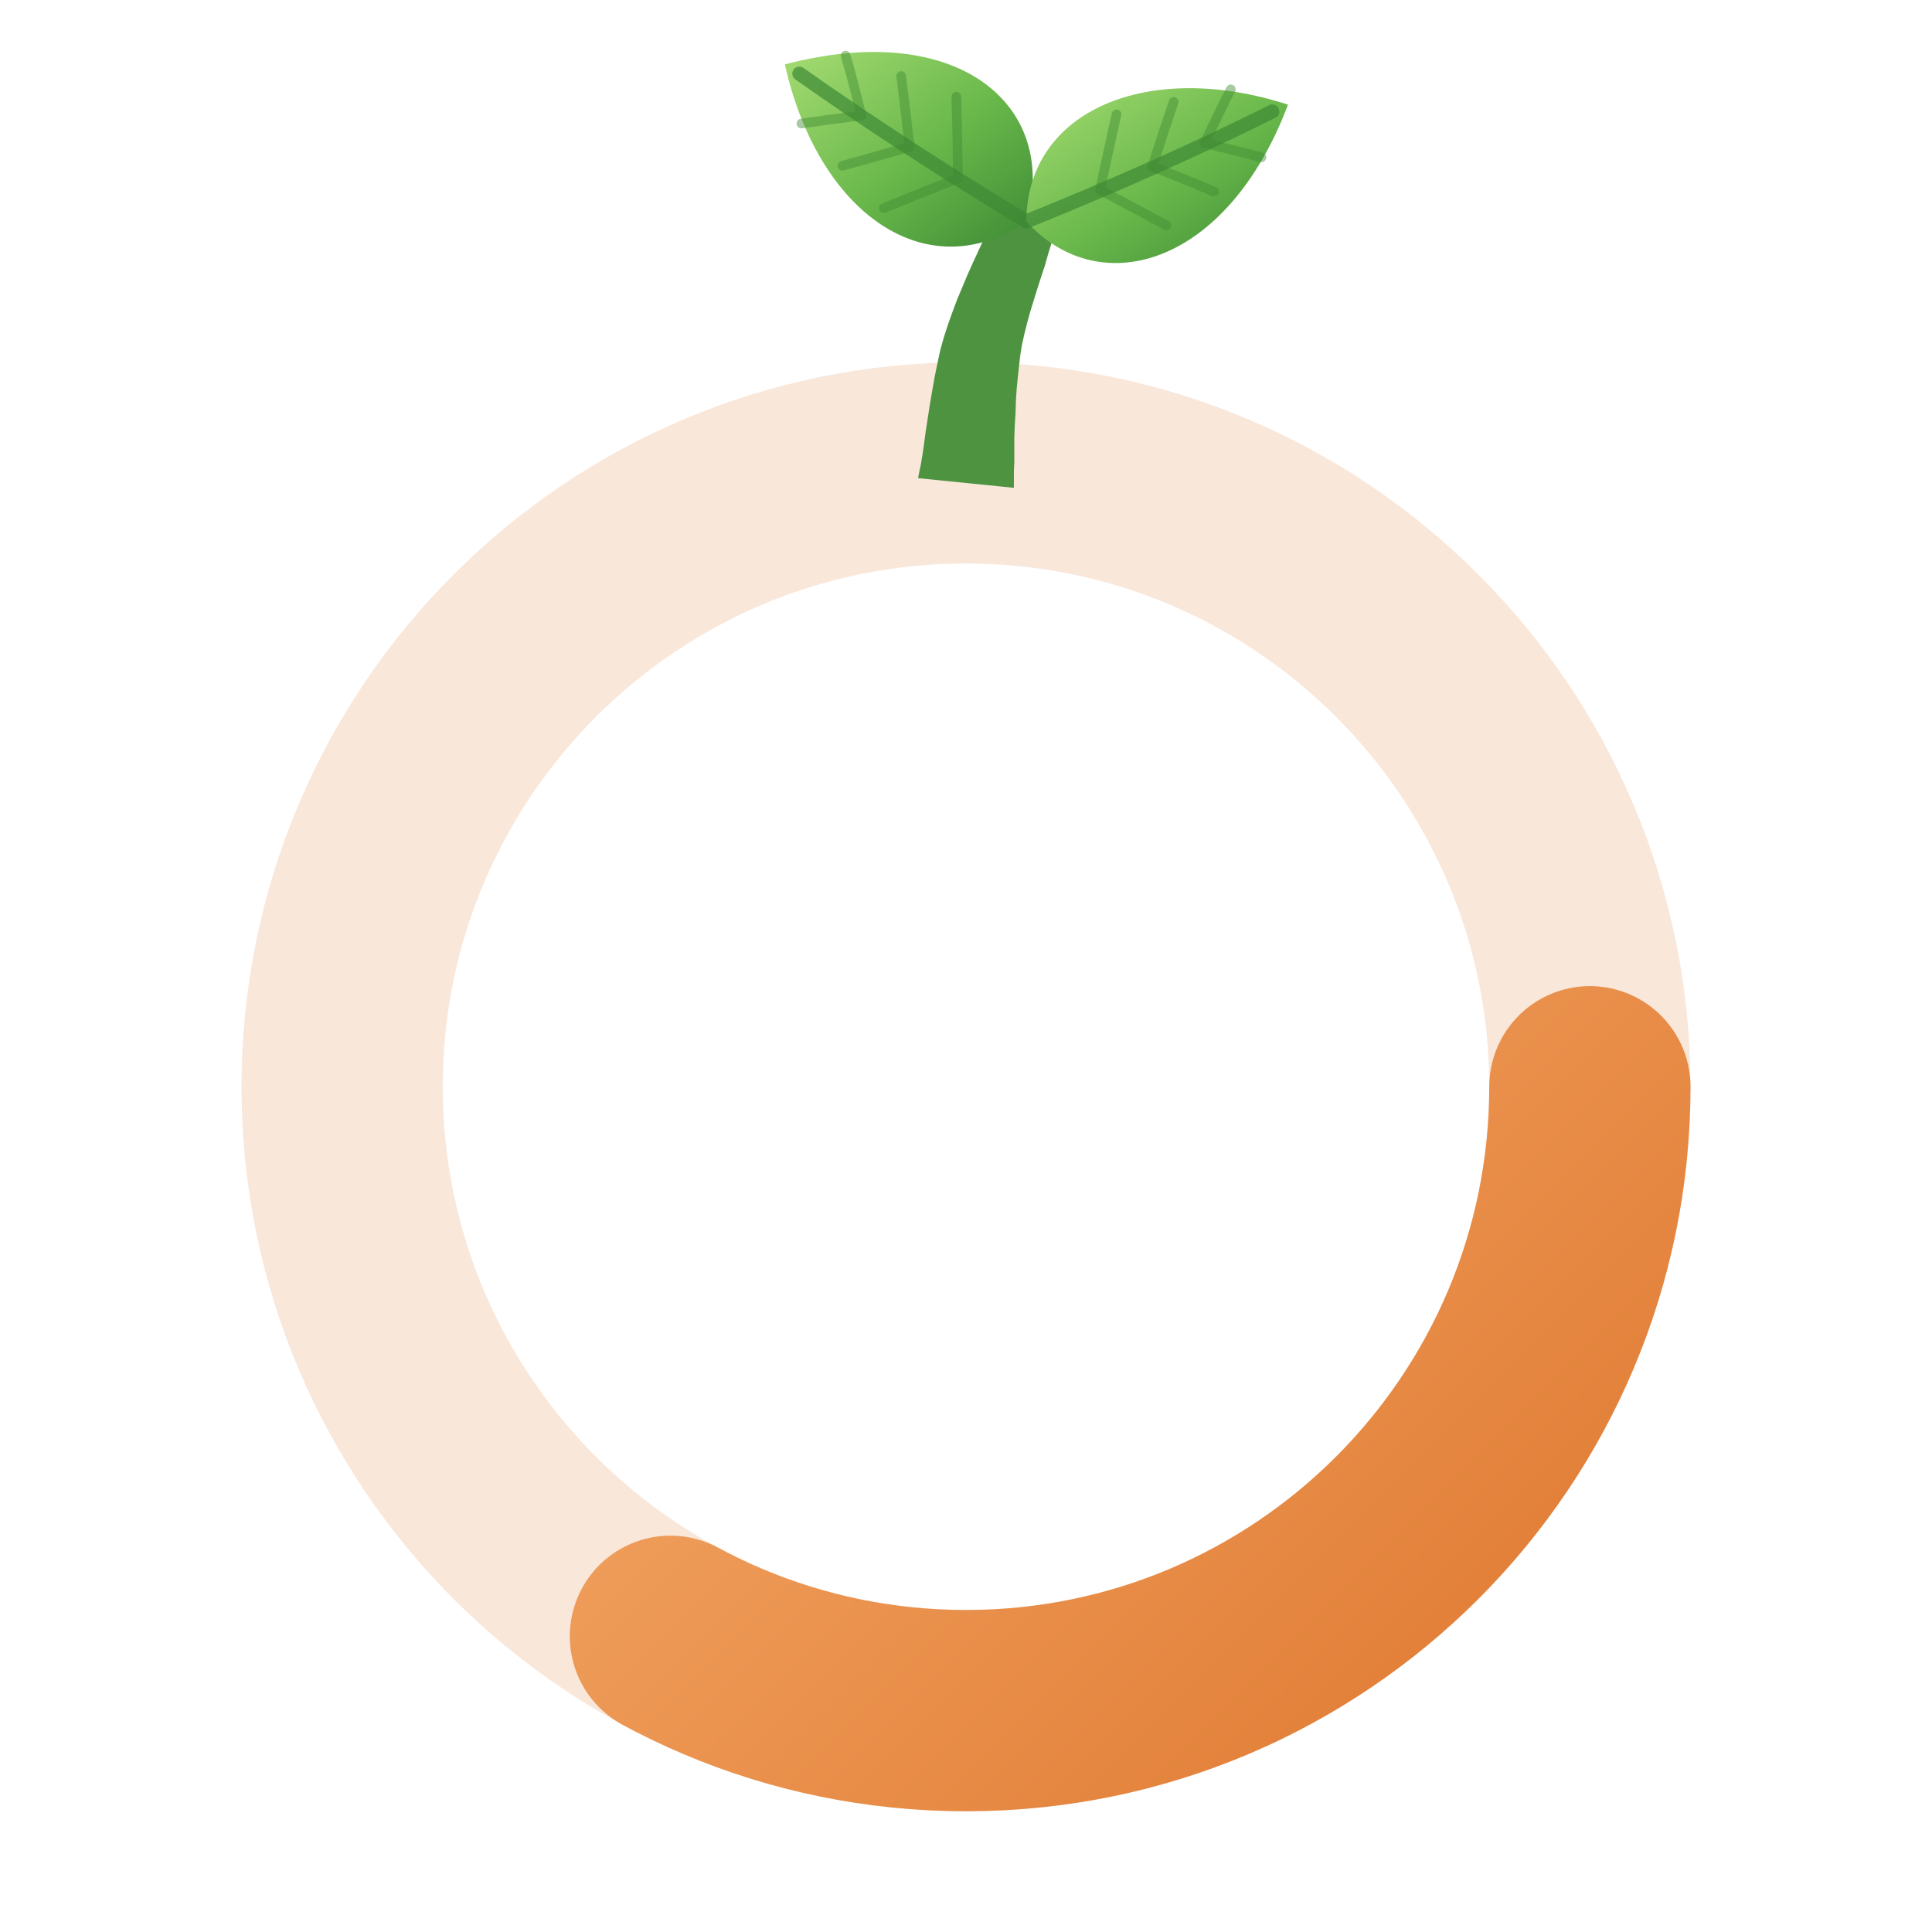
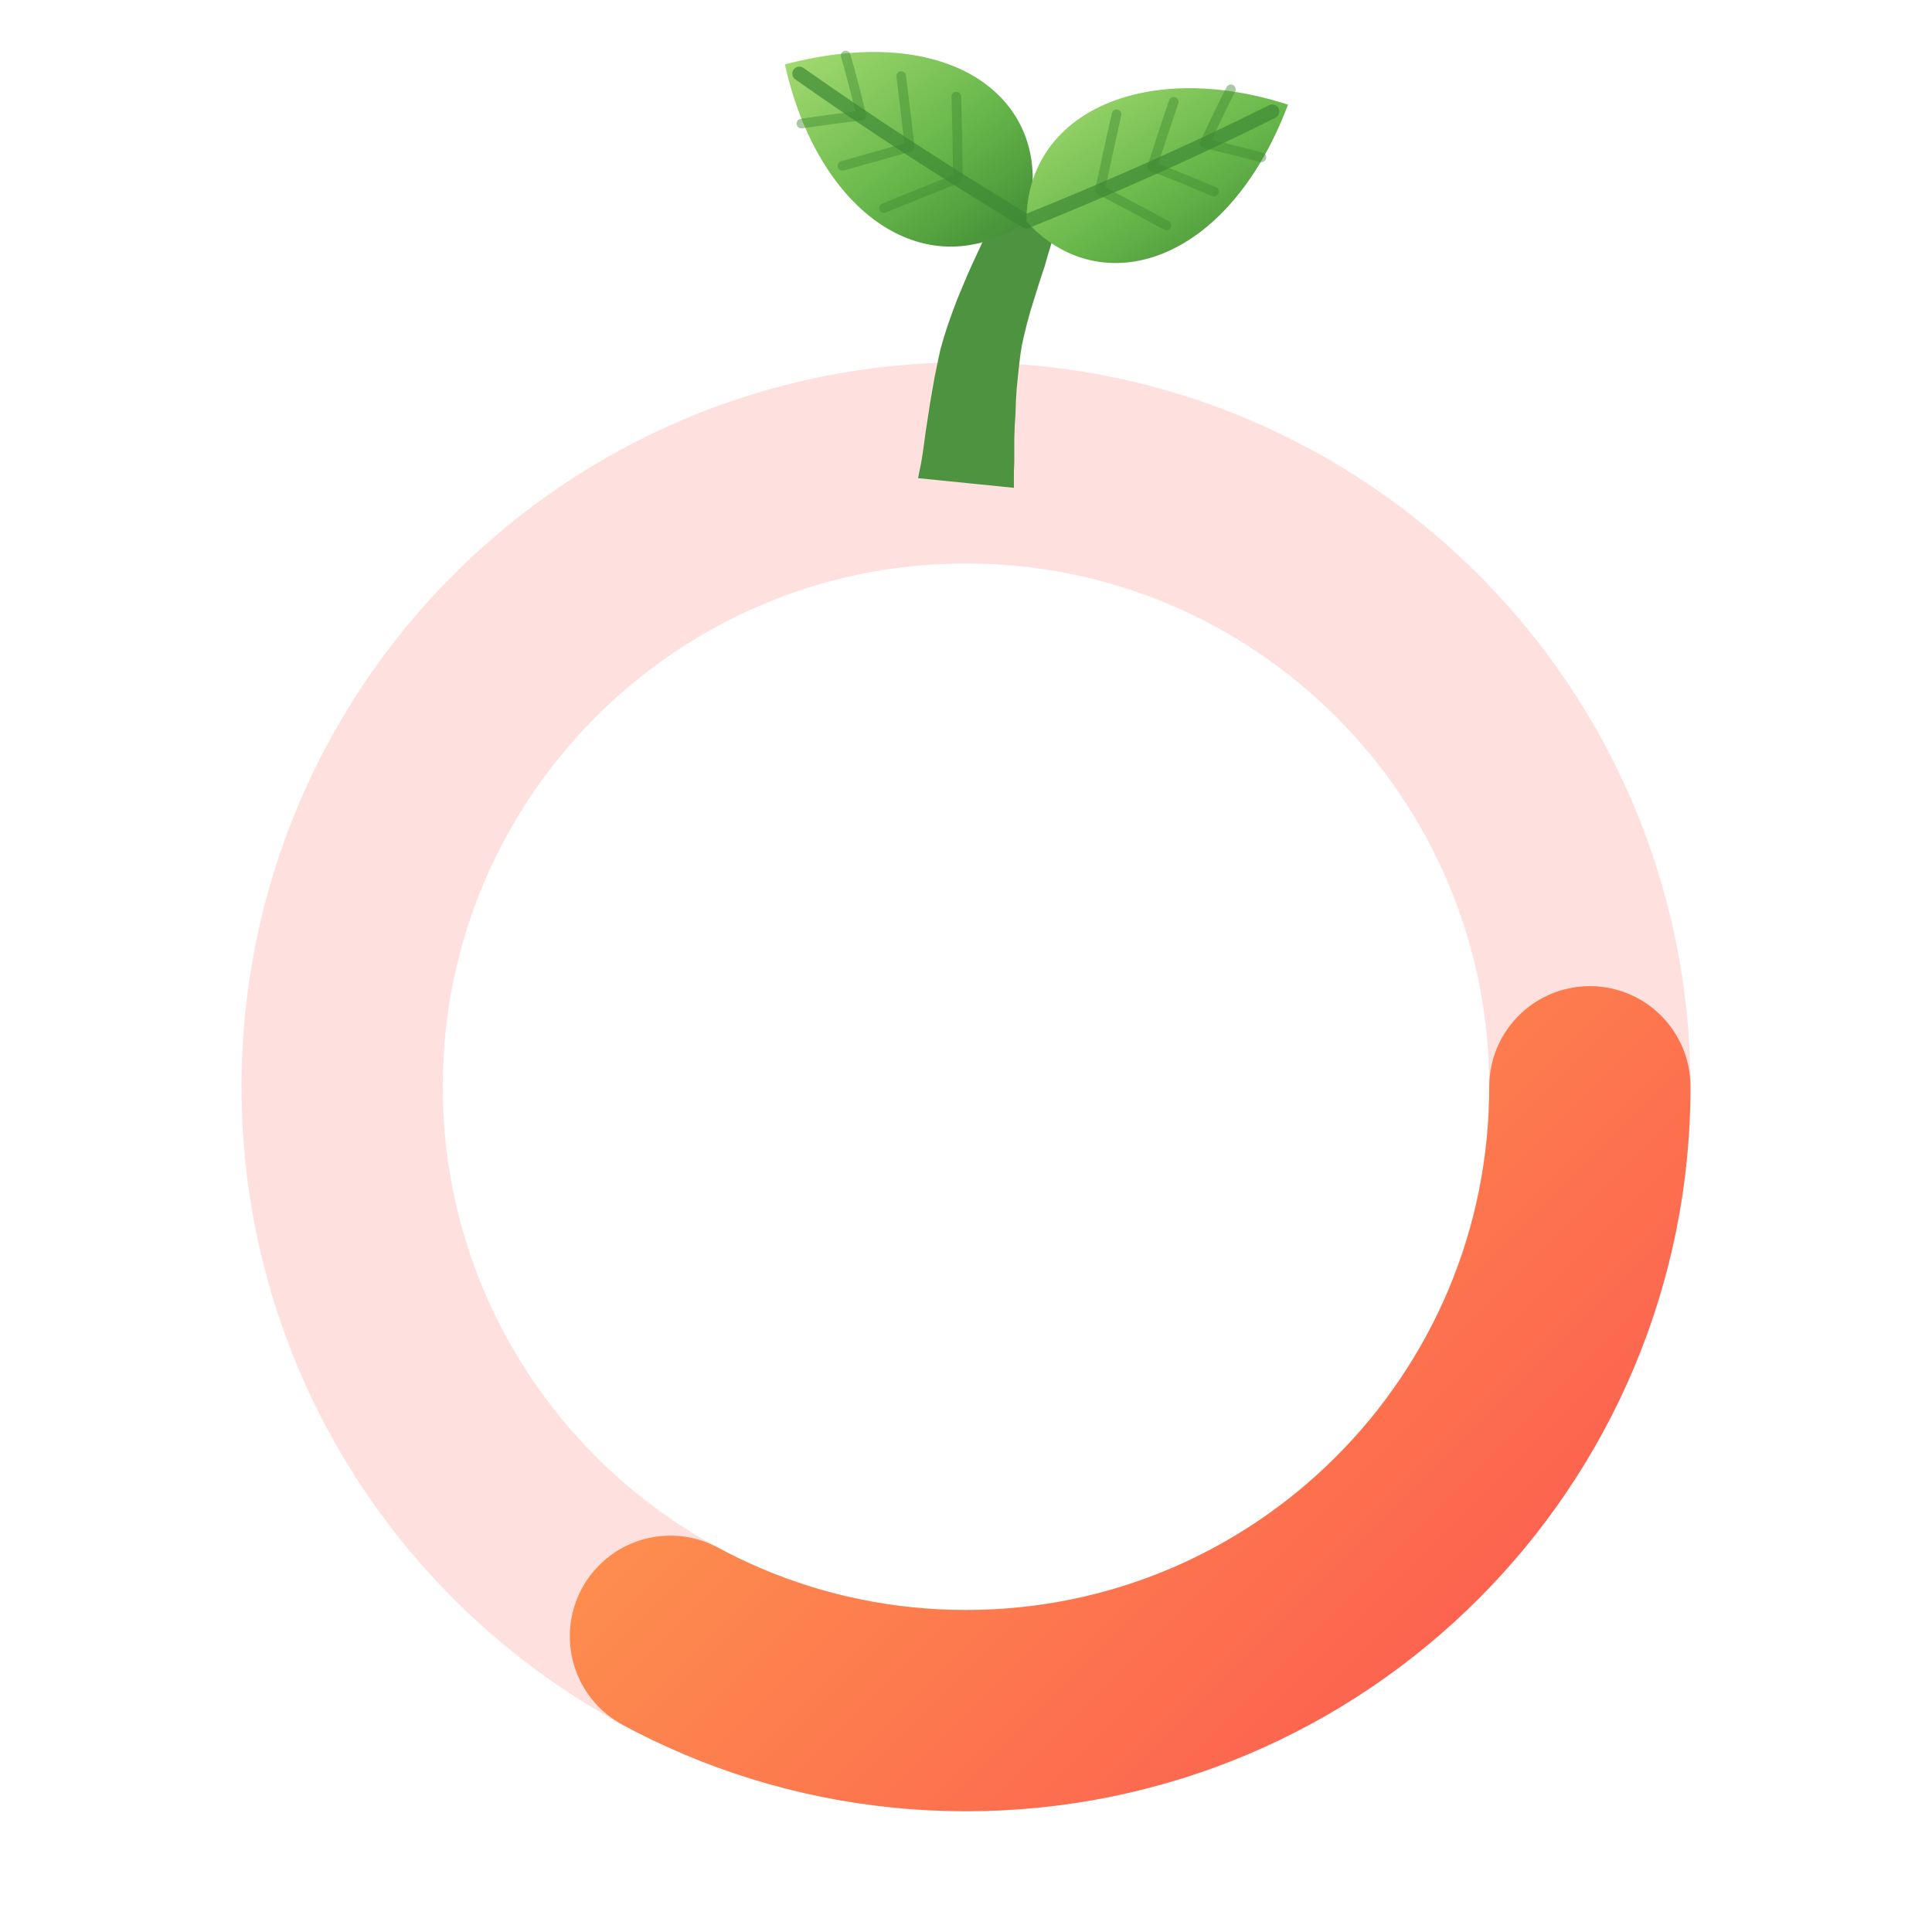
<svg xmlns="http://www.w3.org/2000/svg" width="48" height="48" viewBox="0 0 48 48">
  <defs>
    <linearGradient id="leaf" x1="0" y1="0" x2="1" y2="1">
      <stop offset="0" stop-color="#a5dc72" />
      <stop offset=".55" stop-color="#68b74a" />
      <stop offset="1" stop-color="#3e8a35" />
    </linearGradient>
    <linearGradient id="stem" x1="0" y1="1" x2="0" y2="0">
-       <stop offset="0" stop-color="#6b6a2e" />
-       <stop offset="1" stop-color="#b08a45" />
+       <stop offset="0" stop-color="#ee752d" />
+       <stop offset="1" stop-color="#ffb348" />
    </linearGradient>
    <linearGradient id="arc" x1="0" y1="0" x2="1" y2="1">
-       <stop offset="0" stop-color="#ffc488" />
-       <stop offset="1" stop-color="#e07a32" />
+       <stop offset="0" stop-color="#ffc94c" />
+       <stop offset="1" stop-color="#fc5a4f" />
    </linearGradient>
  </defs>
-   <circle cx="24" cy="27" r="15.5" fill="none" stroke="#e07a32" stroke-opacity=".18" stroke-width="5" />
+   <circle cx="24" cy="27" r="15.5" fill="none" stroke="#fc5a4f" stroke-opacity=".18" stroke-width="5" />
  <circle cx="24" cy="27" r="15.5" fill="none" stroke="url(#arc)" stroke-width="5" stroke-linecap="round" stroke-dasharray="32 66">
    <animateTransform attributeName="transform" type="rotate" from="0 24 27" to="360 24 27" dur=".95s" repeatCount="indefinite" />
  </circle>
  <path d="M25.19 12.12 L25.19 11.95 L25.19 11.72 L25.2 11.48 L25.2 11.2 L25.2 10.91 L25.21 10.6 L25.23 10.28 L25.24 9.96 L25.26 9.65 L25.29 9.35 L25.32 9.07 L25.35 8.82 L25.39 8.57 L25.45 8.3 L25.52 8.02 L25.6 7.73 L25.69 7.44 L25.78 7.15 L25.87 6.87 L25.96 6.6 L26.03 6.35 L26.1 6.12 L26.16 5.92 L26.2 5.76 L24.8 5.24 L24.73 5.37 L24.64 5.54 L24.54 5.75 L24.42 5.99 L24.3 6.25 L24.17 6.53 L24.04 6.82 L23.91 7.13 L23.78 7.44 L23.66 7.76 L23.55 8.07 L23.45 8.38 L23.36 8.7 L23.29 9.03 L23.22 9.37 L23.16 9.71 L23.1 10.06 L23.05 10.39 L23 10.71 L22.96 11.01 L22.92 11.29 L22.88 11.53 L22.84 11.72 L22.81 11.88 Z" fill="#4e9440" />
  <path d="M25.5 5.5 C26.33 2.64 23.83 0.46 19.5 1.6 C20.33 5.32 23.04 7.19 25.5 5.5 Z" fill="url(#leaf)" />
  <path d="M25.5 5.5 Q22.44 3.65 19.86 1.83" fill="none" stroke="#3e8a35" stroke-opacity=".7" stroke-width="0.35" stroke-linecap="round" />
  <path d="M23.8 4.43 Q23.79 3.4 23.76 2.4 M23.8 4.43 Q22.89 4.79 21.96 5.17 M22.6 3.65 Q22.5 2.76 22.39 1.89 M22.6 3.65 Q21.78 3.88 20.93 4.12 M21.4 2.87 Q21.22 2.11 21.01 1.38 M21.4 2.87 Q20.66 2.96 19.91 3.07" fill="none" stroke="#3e8a35" stroke-opacity=".45" stroke-width="0.24" stroke-linecap="round" />
  <path d="M25.5 5.5 C27.34 7.53 30.5 6.58 32 2.6 C28.54 1.48 25.51 2.73 25.5 5.5 Z" fill="url(#leaf)" />
  <path d="M25.5 5.5 Q28.8 4.17 31.61 2.77" fill="none" stroke="#3e8a35" stroke-opacity=".7" stroke-width="0.35" stroke-linecap="round" />
  <path d="M27.33 4.72 Q28.15 5.15 28.98 5.6 M27.33 4.72 Q27.53 3.77 27.74 2.84 M28.63 4.14 Q29.39 4.43 30.16 4.76 M28.63 4.14 Q28.89 3.32 29.16 2.53 M29.93 3.56 Q30.63 3.72 31.34 3.91 M29.93 3.56 Q30.25 2.87 30.58 2.22" fill="none" stroke="#3e8a35" stroke-opacity=".45" stroke-width="0.24" stroke-linecap="round" />
</svg>
